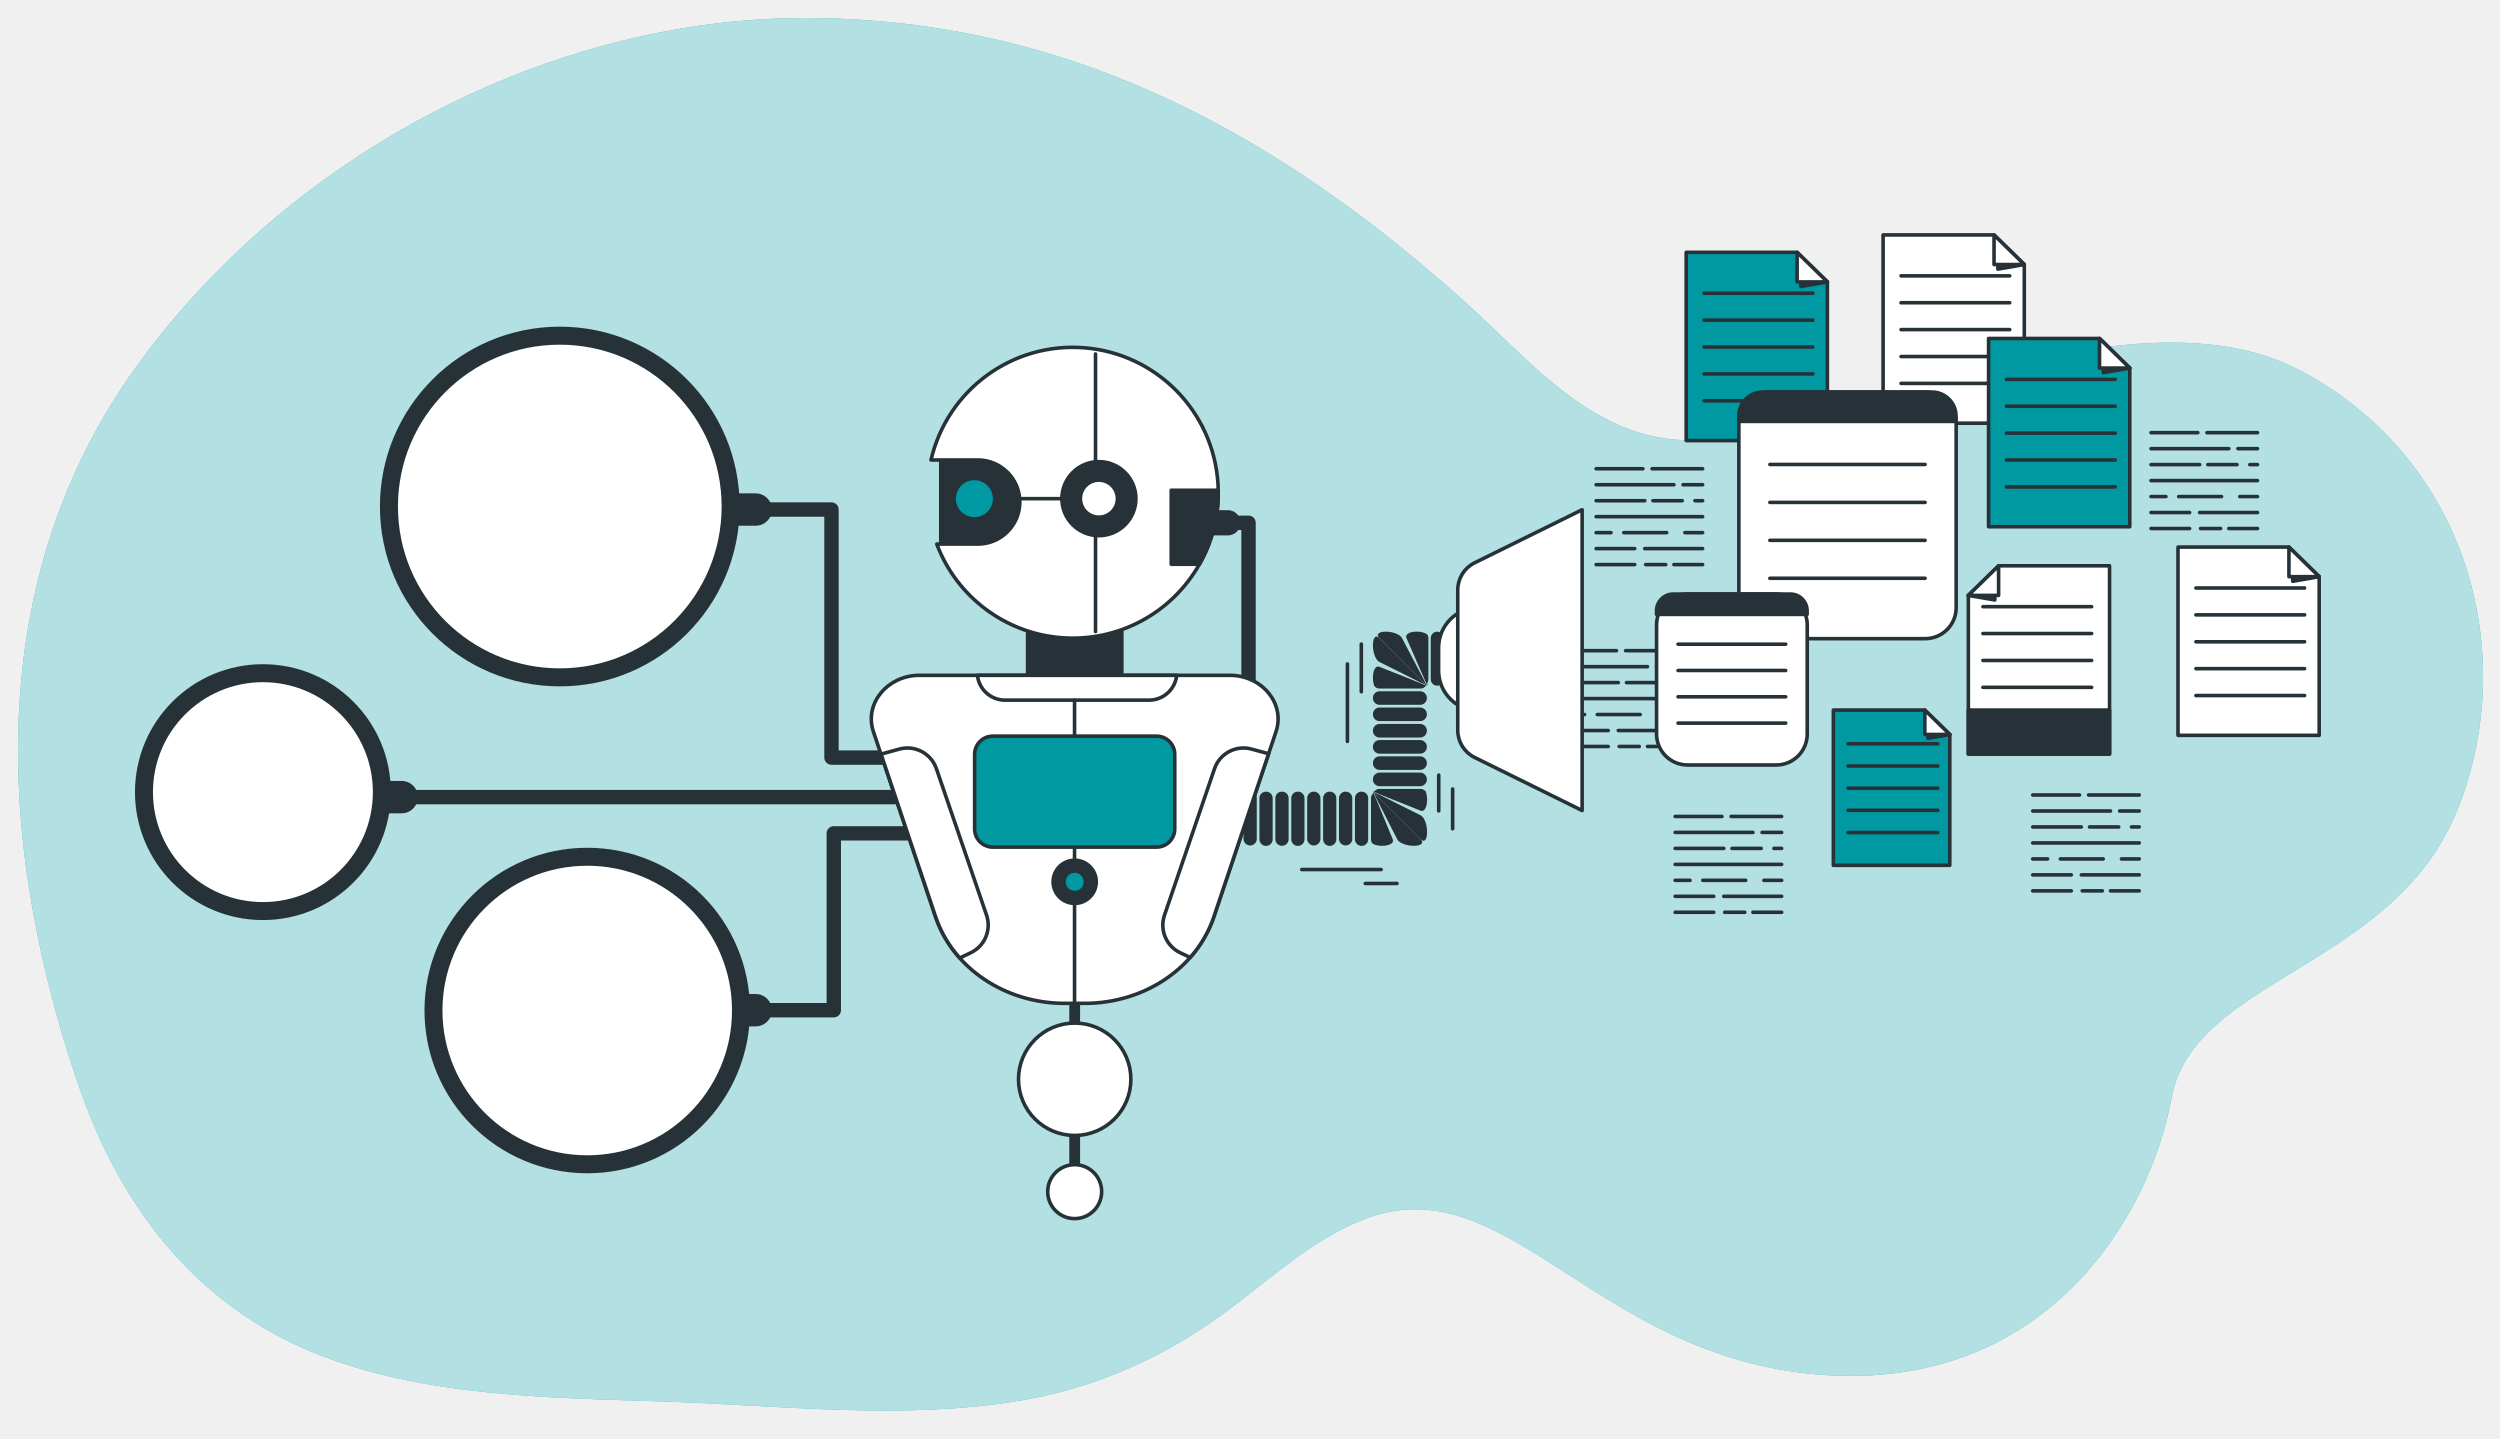
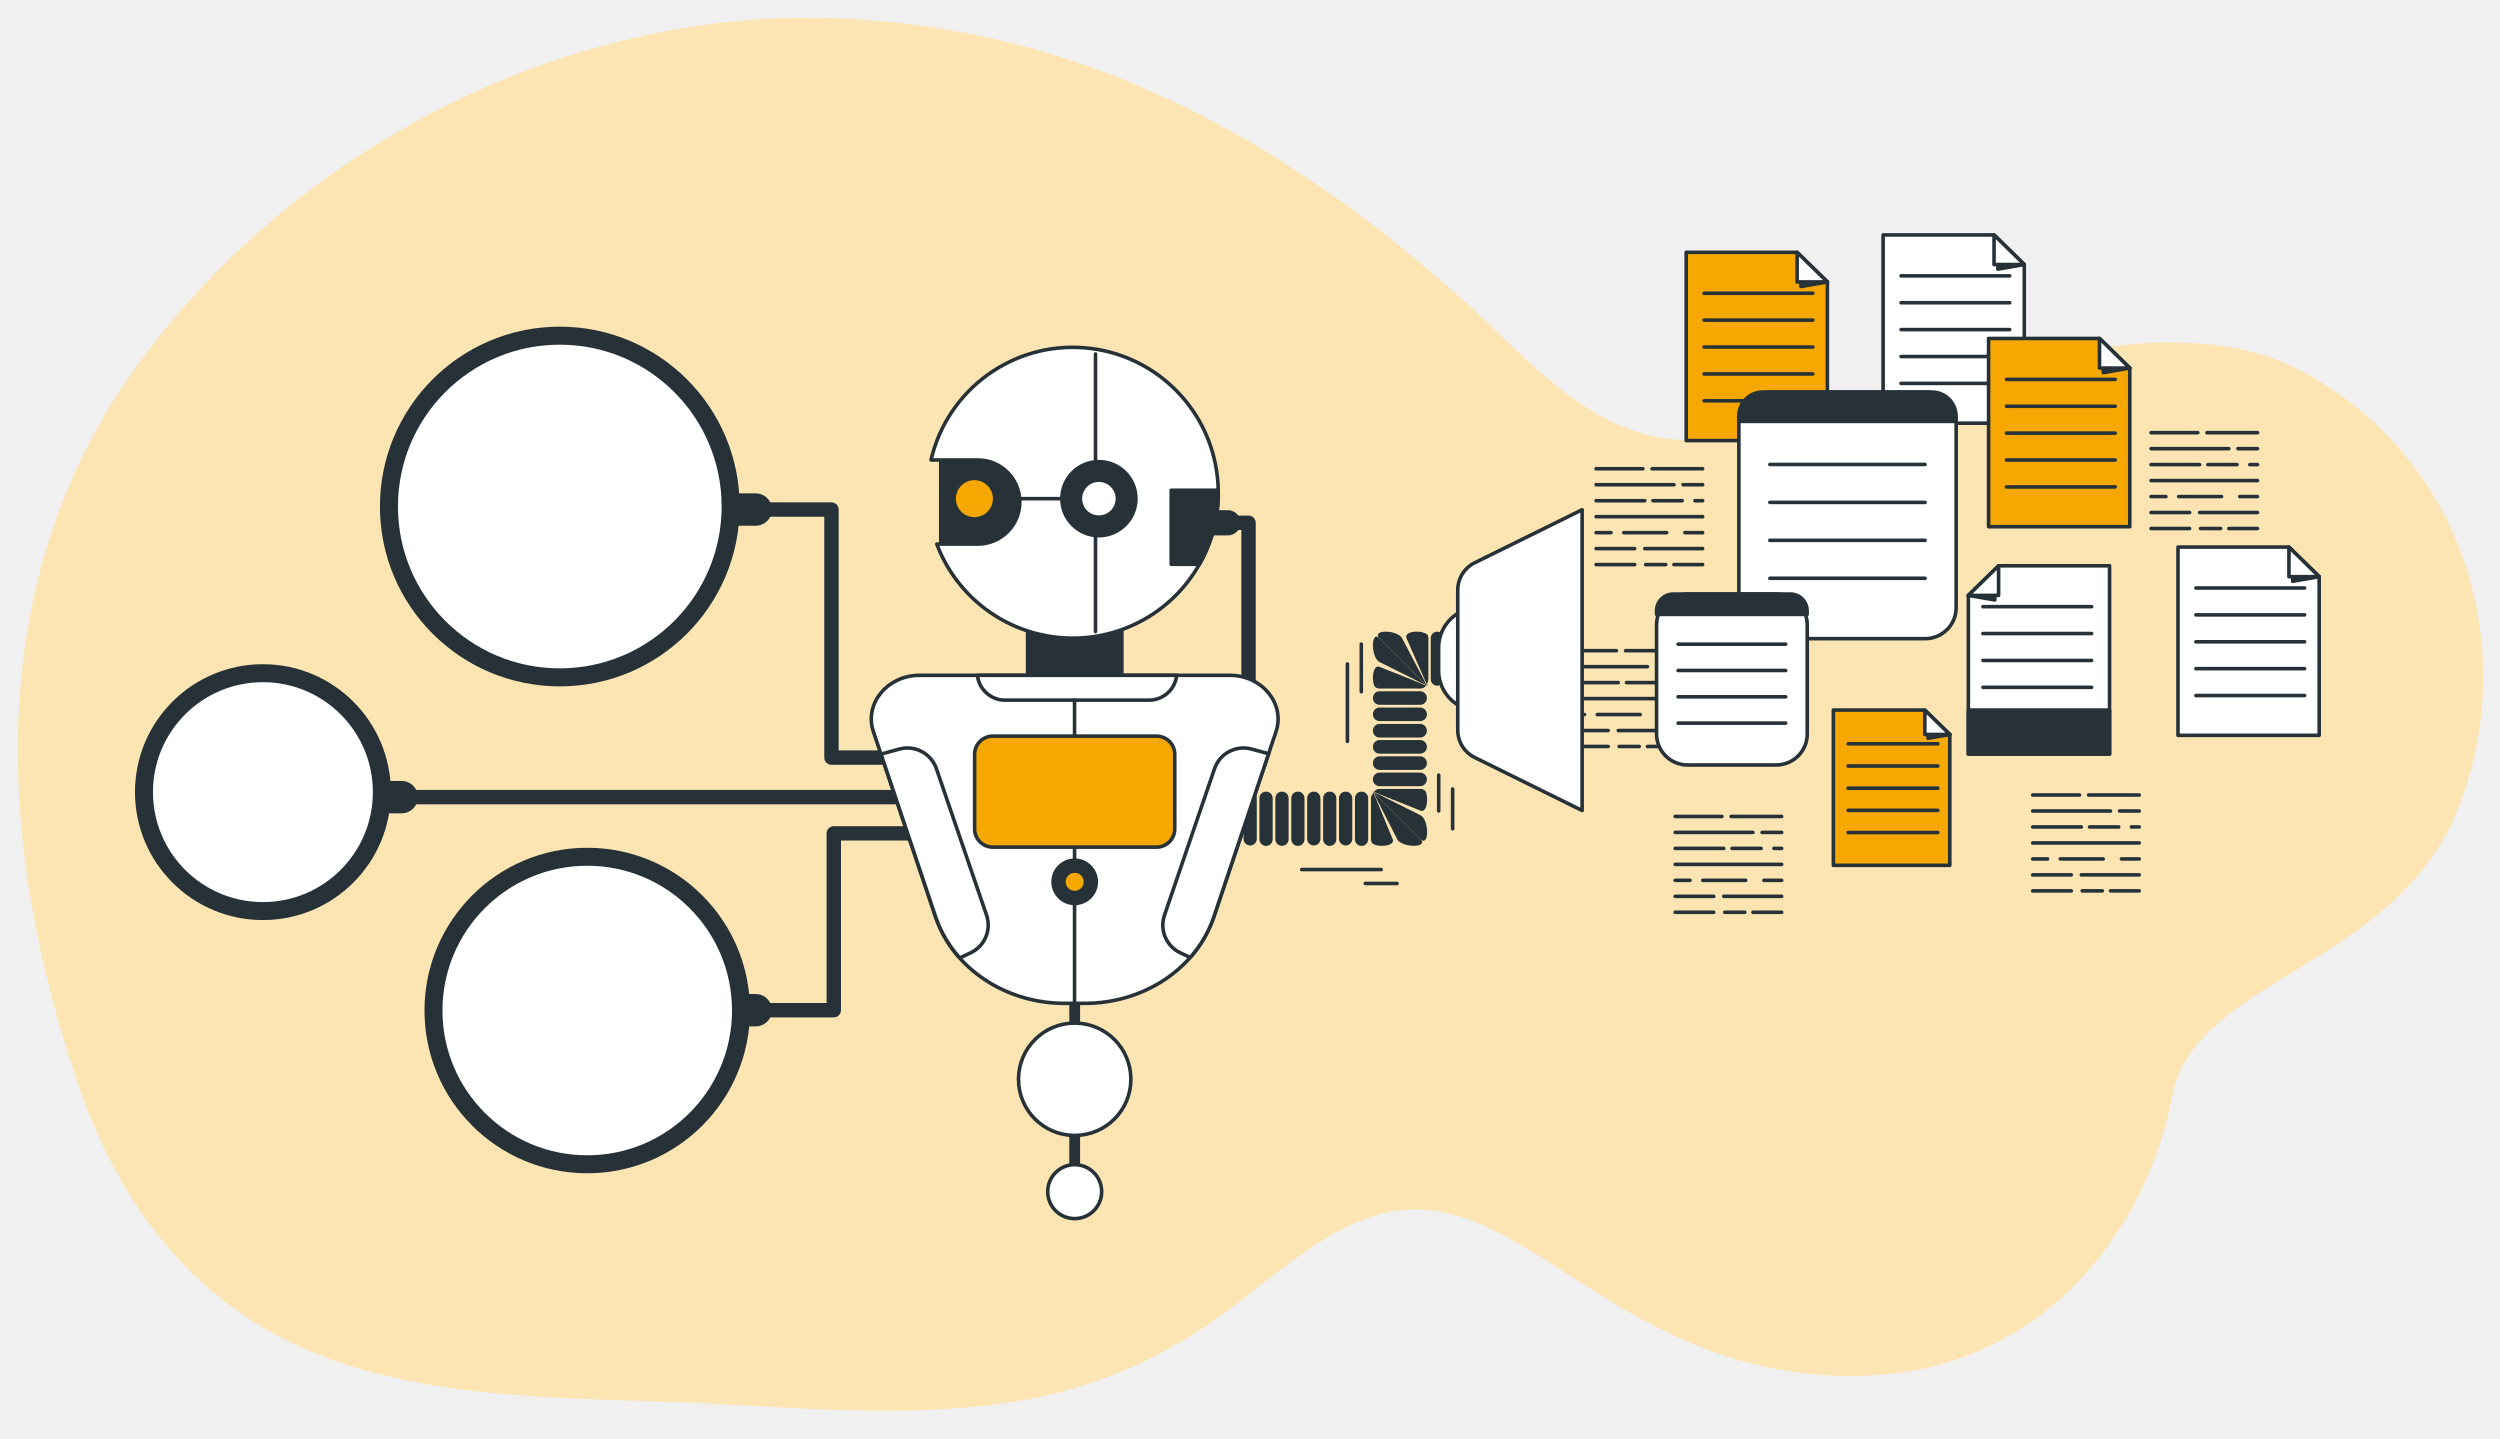
<svg xmlns="http://www.w3.org/2000/svg" viewBox="0 0 695 400" version="1.1" id="svg576" width="695" height="400">
  <defs id="defs580" />
-   <g id="freepik--background-simple--inject-246" transform="matrix(-1,0,0,1,717.7227,-51.85456)">
-     <path d="m 709.9,297.25 c 7.47,-49.91 1,-100.42 -30.12,-143.52 C 644.11,104.4 587.61,69.54 527.55,59.65 A 207.71,207.71 0 0 0 495.18,56.86 235.06,235.06 0 0 0 419,69 c -41.45,14 -77.08,38.39 -109.3,67.5 -14.31,12.92 -28.28,29.5 -47.23,35.5 -19.67,6.28 -40.83,-1.8 -60,-6.74 C 166.54,156 113.8,136 78,155 31,180 17,235 35,278 c 18,43 73,46 79,79 6,33 35,82 98,77 63,-5 87,-59 127,-43 14.07,5.63 25.12,16 37.09,24.91 16.67,12.44 34.75,20.91 55.27,24.81 29.34,5.58 61.38,2.63 91,1.21 34,-1.64 70.58,-0.39 103.59,-12.27 35.44,-12.77 57.82,-40.75 69.83,-75.83 a 322.63,322.63 0 0 0 14.12,-56.58 z" style="fill:#0098a1" id="path2" />
-     <path d="m 709.9,297.25 c 7.47,-49.91 1,-100.42 -30.12,-143.52 C 644.11,104.4 587.61,69.54 527.55,59.65 A 207.71,207.71 0 0 0 495.18,56.86 235.06,235.06 0 0 0 419,69 c -41.45,14 -77.08,38.39 -109.3,67.5 -14.31,12.92 -28.28,29.5 -47.23,35.5 -19.67,6.28 -40.83,-1.8 -60,-6.74 C 166.54,156 113.8,136 78,155 31,180 17,235 35,278 c 18,43 73,46 79,79 6,33 35,82 98,77 63,-5 87,-59 127,-43 14.07,5.63 25.12,16 37.09,24.91 16.67,12.44 34.75,20.91 55.27,24.81 29.34,5.58 61.38,2.63 91,1.21 34,-1.64 70.58,-0.39 103.59,-12.27 35.44,-12.77 57.82,-40.75 69.83,-75.83 a 322.63,322.63 0 0 0 14.12,-56.58 z" style="opacity:0.7;fill:#ffffff" id="path4" />
+   <g id="freepik--background-simple--inject-246" transform="matrix(-1,0,0,1,717.7227,-51.85456)" style="fill:#fce5b3;fill-opacity:1">
+     <path d="m 709.9,297.25 c 7.47,-49.91 1,-100.42 -30.12,-143.52 C 644.11,104.4 587.61,69.54 527.55,59.65 A 207.71,207.71 0 0 0 495.18,56.86 235.06,235.06 0 0 0 419,69 c -41.45,14 -77.08,38.39 -109.3,67.5 -14.31,12.92 -28.28,29.5 -47.23,35.5 -19.67,6.28 -40.83,-1.8 -60,-6.74 C 166.54,156 113.8,136 78,155 31,180 17,235 35,278 c 18,43 73,46 79,79 6,33 35,82 98,77 63,-5 87,-59 127,-43 14.07,5.63 25.12,16 37.09,24.91 16.67,12.44 34.75,20.91 55.27,24.81 29.34,5.58 61.38,2.63 91,1.21 34,-1.64 70.58,-0.39 103.59,-12.27 35.44,-12.77 57.82,-40.75 69.83,-75.83 a 322.63,322.63 0 0 0 14.12,-56.58 z" style="fill:#fce5b3;fill-opacity:1" id="path2" />
+     <path d="m 709.9,297.25 c 7.47,-49.91 1,-100.42 -30.12,-143.52 C 644.11,104.4 587.61,69.54 527.55,59.65 A 207.71,207.71 0 0 0 495.18,56.86 235.06,235.06 0 0 0 419,69 c -41.45,14 -77.08,38.39 -109.3,67.5 -14.31,12.92 -28.28,29.5 -47.23,35.5 -19.67,6.28 -40.83,-1.8 -60,-6.74 C 166.54,156 113.8,136 78,155 31,180 17,235 35,278 c 18,43 73,46 79,79 6,33 35,82 98,77 63,-5 87,-59 127,-43 14.07,5.63 25.12,16 37.09,24.91 16.67,12.44 34.75,20.91 55.27,24.81 29.34,5.58 61.38,2.63 91,1.21 34,-1.64 70.58,-0.39 103.59,-12.27 35.44,-12.77 57.82,-40.75 69.83,-75.83 a 322.63,322.63 0 0 0 14.12,-56.58 z" style="opacity:0.7;fill:#fce5b3;fill-opacity:1" id="path4" />
  </g>
  <g id="freepik--Data--inject-246" transform="translate(363.3827,-39.85456)">
    <polygon points="160.12,105.17 190.96,105.17 199.37,113.39 199.37,157.5 160.12,157.5 " style="fill:#ffffff;stroke:#263238;stroke-linecap:round;stroke-linejoin:round" id="polygon7" />
    <polygon points="192.02,112.53 192.02,114.67 199.37,113.4 " style="fill:#263238;stroke:#263238;stroke-linecap:round;stroke-linejoin:round" id="polygon9" />
    <polygon points="190.96,105.17 190.96,113.4 199.37,113.4 " style="fill:#ffffff;stroke:#263238;stroke-linecap:round;stroke-linejoin:round" id="polygon11" />
    <line x1="165.11" y1="116.54" x2="195.32" y2="116.54" style="fill:none;stroke:#263238;stroke-linecap:round;stroke-linejoin:round" id="line13" />
    <line x1="165.11" y1="124.02" x2="195.32" y2="124.02" style="fill:none;stroke:#263238;stroke-linecap:round;stroke-linejoin:round" id="line15" />
    <line x1="165.11" y1="131.49" x2="195.32" y2="131.49" style="fill:none;stroke:#263238;stroke-linecap:round;stroke-linejoin:round" id="line17" />
    <line x1="165.11" y1="138.97" x2="195.32" y2="138.97" style="fill:none;stroke:#263238;stroke-linecap:round;stroke-linejoin:round" id="line19" />
    <line x1="165.11" y1="146.44" x2="195.32" y2="146.44" style="fill:none;stroke:#263238;stroke-linecap:round;stroke-linejoin:round" id="line21" />
    <line x1="88.53" y1="220.74" x2="102.59" y2="220.74" style="fill:none;stroke:#263238;stroke-linecap:round;stroke-linejoin:round" id="line23" />
    <line x1="72.99" y1="220.74" x2="85.99" y2="220.74" style="fill:none;stroke:#263238;stroke-linecap:round;stroke-linejoin:round" id="line25" />
    <line x1="97.15" y1="225.18" x2="102.59" y2="225.18" style="fill:none;stroke:#263238;stroke-linecap:round;stroke-linejoin:round" id="line27" />
    <line x1="72.99" y1="225.18" x2="94.61" y2="225.18" style="fill:none;stroke:#263238;stroke-linecap:round;stroke-linejoin:round" id="line29" />
    <line x1="100.45" y1="229.62" x2="102.59" y2="229.62" style="fill:none;stroke:#263238;stroke-linecap:round;stroke-linejoin:round" id="line31" />
    <line x1="88.78" y1="229.62" x2="96.9" y2="229.62" style="fill:none;stroke:#263238;stroke-linecap:round;stroke-linejoin:round" id="line33" />
    <line x1="72.99" y1="229.62" x2="86.5" y2="229.62" style="fill:none;stroke:#263238;stroke-linecap:round;stroke-linejoin:round" id="line35" />
    <line x1="72.99" y1="234.06" x2="102.59" y2="234.06" style="fill:none;stroke:#263238;stroke-linecap:round;stroke-linejoin:round" id="line37" />
    <line x1="97.66" y1="238.5" x2="102.59" y2="238.5" style="fill:none;stroke:#263238;stroke-linecap:round;stroke-linejoin:round" id="line39" />
    <line x1="80.67" y1="238.5" x2="92.59" y2="238.5" style="fill:none;stroke:#263238;stroke-linecap:round;stroke-linejoin:round" id="line41" />
    <line x1="72.99" y1="238.5" x2="77.12" y2="238.5" style="fill:none;stroke:#263238;stroke-linecap:round;stroke-linejoin:round" id="line43" />
    <line x1="86.5" y1="242.94" x2="102.59" y2="242.94" style="fill:none;stroke:#263238;stroke-linecap:round;stroke-linejoin:round" id="line45" />
    <line x1="72.99" y1="242.94" x2="83.71" y2="242.94" style="fill:none;stroke:#263238;stroke-linecap:round;stroke-linejoin:round" id="line47" />
    <line x1="94.61" y1="247.38" x2="102.59" y2="247.38" style="fill:none;stroke:#263238;stroke-linecap:round;stroke-linejoin:round" id="line49" />
    <line x1="86.75" y1="247.38" x2="92.33" y2="247.38" style="fill:none;stroke:#263238;stroke-linecap:round;stroke-linejoin:round" id="line51" />
    <line x1="72.99" y1="247.38" x2="83.71" y2="247.38" style="fill:none;stroke:#263238;stroke-linecap:round;stroke-linejoin:round" id="line53" />
-     <polygon points="146.29,237.26 171.72,237.26 178.66,244.03 178.66,280.42 146.29,280.42 " style="fill:#0098a1;stroke:#263238;stroke-linecap:round;stroke-linejoin:round" id="polygon55" />
+     <polygon points="146.29,237.26 171.72,237.26 178.66,244.03 178.66,280.42 146.29,280.42 " style="fill:#f6a800;stroke:#263238;stroke-linecap:round;stroke-linejoin:round;fill-opacity:1" id="polygon55" />
    <polygon points="172.59,243.33 172.59,245.09 178.66,244.04 " style="fill:#263238;stroke:#263238;stroke-linecap:round;stroke-linejoin:round" id="polygon57" />
    <polygon points="171.72,237.26 171.72,244.04 178.66,244.04 " style="fill:#ffffff;stroke:#263238;stroke-linecap:round;stroke-linejoin:round" id="polygon59" />
    <line x1="150.4" y1="246.63" x2="175.32" y2="246.63" style="fill:none;stroke:#263238;stroke-linecap:round;stroke-linejoin:round" id="line61" />
    <line x1="150.4" y1="252.8" x2="175.32" y2="252.8" style="fill:none;stroke:#263238;stroke-linecap:round;stroke-linejoin:round" id="line63" />
    <line x1="150.4" y1="258.97" x2="175.32" y2="258.97" style="fill:none;stroke:#263238;stroke-linecap:round;stroke-linejoin:round" id="line65" />
    <line x1="150.4" y1="265.13" x2="175.32" y2="265.13" style="fill:none;stroke:#263238;stroke-linecap:round;stroke-linejoin:round" id="line67" />
    <line x1="150.4" y1="271.3" x2="175.32" y2="271.3" style="fill:none;stroke:#263238;stroke-linecap:round;stroke-linejoin:round" id="line69" />
-     <polygon points="105.38,110.01 136.22,110.01 144.63,118.22 144.63,162.34 105.38,162.34 " style="fill:#0098a1;stroke:#263238;stroke-linecap:round;stroke-linejoin:round" id="polygon71" />
+     <polygon points="105.38,110.01 136.22,110.01 144.63,118.22 144.63,162.34 105.38,162.34 " style="fill:#f6a800;stroke:#263238;stroke-linecap:round;stroke-linejoin:round;fill-opacity:1" id="polygon71" />
    <polygon points="137.27,117.37 137.27,119.51 144.63,118.23 " style="fill:#263238;stroke:#263238;stroke-linecap:round;stroke-linejoin:round" id="polygon73" />
    <polygon points="136.22,110.01 136.22,118.23 144.63,118.23 " style="fill:#ffffff;stroke:#263238;stroke-linecap:round;stroke-linejoin:round" id="polygon75" />
    <line x1="110.36" y1="121.38" x2="140.58" y2="121.38" style="fill:none;stroke:#263238;stroke-linecap:round;stroke-linejoin:round" id="line77" />
    <line x1="110.36" y1="128.85" x2="140.58" y2="128.85" style="fill:none;stroke:#263238;stroke-linecap:round;stroke-linejoin:round" id="line79" />
    <line x1="110.36" y1="136.33" x2="140.58" y2="136.33" style="fill:none;stroke:#263238;stroke-linecap:round;stroke-linejoin:round" id="line81" />
    <line x1="110.36" y1="143.81" x2="140.58" y2="143.81" style="fill:none;stroke:#263238;stroke-linecap:round;stroke-linejoin:round" id="line83" />
    <line x1="110.36" y1="151.28" x2="140.58" y2="151.28" style="fill:none;stroke:#263238;stroke-linecap:round;stroke-linejoin:round" id="line85" />
-     <polygon points="189.44,133.94 220.28,133.94 228.69,142.16 228.69,186.28 189.44,186.28 " style="fill:#0098a1;stroke:#263238;stroke-linecap:round;stroke-linejoin:round" id="polygon87" />
+     <polygon points="189.44,133.94 220.28,133.94 228.69,142.16 228.69,186.28 189.44,186.28 " style="fill:#f6a800;stroke:#263238;stroke-linecap:round;stroke-linejoin:round;fill-opacity:1" id="polygon87" />
    <polygon points="221.34,141.3 221.34,143.45 228.69,142.17 " style="fill:#263238;stroke:#263238;stroke-linecap:round;stroke-linejoin:round" id="polygon89" />
    <polygon points="220.28,133.94 220.28,142.17 228.69,142.17 " style="fill:#ffffff;stroke:#263238;stroke-linecap:round;stroke-linejoin:round" id="polygon91" />
    <line x1="194.43" y1="145.32" x2="224.64" y2="145.32" style="fill:none;stroke:#263238;stroke-linecap:round;stroke-linejoin:round" id="line93" />
    <line x1="194.43" y1="152.79" x2="224.64" y2="152.79" style="fill:none;stroke:#263238;stroke-linecap:round;stroke-linejoin:round" id="line95" />
    <line x1="194.43" y1="160.27" x2="224.64" y2="160.27" style="fill:none;stroke:#263238;stroke-linecap:round;stroke-linejoin:round" id="line97" />
    <line x1="194.43" y1="167.74" x2="224.64" y2="167.74" style="fill:none;stroke:#263238;stroke-linecap:round;stroke-linejoin:round" id="line99" />
    <line x1="194.43" y1="175.22" x2="224.64" y2="175.22" style="fill:none;stroke:#263238;stroke-linecap:round;stroke-linejoin:round" id="line101" />
    <polygon points="242.1,191.94 272.94,191.94 281.35,200.16 281.35,244.28 242.1,244.28 " style="fill:#ffffff;stroke:#263238;stroke-linecap:round;stroke-linejoin:round" id="polygon103" />
    <polygon points="273.99,199.3 273.99,201.45 281.35,200.17 " style="fill:#263238;stroke:#263238;stroke-linecap:round;stroke-linejoin:round" id="polygon105" />
    <polygon points="272.94,191.94 272.94,200.17 281.35,200.17 " style="fill:#ffffff;stroke:#263238;stroke-linecap:round;stroke-linejoin:round" id="polygon107" />
    <line x1="247.08" y1="203.32" x2="277.3" y2="203.32" style="fill:none;stroke:#263238;stroke-linecap:round;stroke-linejoin:round" id="line109" />
    <line x1="247.08" y1="210.79" x2="277.3" y2="210.79" style="fill:none;stroke:#263238;stroke-linecap:round;stroke-linejoin:round" id="line111" />
    <line x1="247.08" y1="218.27" x2="277.3" y2="218.27" style="fill:none;stroke:#263238;stroke-linecap:round;stroke-linejoin:round" id="line113" />
    <line x1="247.08" y1="225.74" x2="277.3" y2="225.74" style="fill:none;stroke:#263238;stroke-linecap:round;stroke-linejoin:round" id="line115" />
    <line x1="247.08" y1="233.22" x2="277.3" y2="233.22" style="fill:none;stroke:#263238;stroke-linecap:round;stroke-linejoin:round" id="line117" />
    <rect x="120.02" y="148.84" width="60.41" height="68.56" rx="8.61" style="fill:#ffffff;stroke:#263238;stroke-linecap:round;stroke-linejoin:round" id="rect119" ry="8.61" />
    <path d="m 173.71,148.84 h -47 A 6.71,6.71 0 0 0 120,155.55 V 157 h 60.4 v -1.44 a 6.71,6.71 0 0 0 -6.69,-6.72 z" style="fill:#263238;stroke:#263238;stroke-linecap:round;stroke-linejoin:round" id="path121" />
    <line x1="128.64" y1="168.98" x2="171.79" y2="168.98" style="fill:none;stroke:#263238;stroke-linecap:round;stroke-linejoin:round" id="line123" />
    <line x1="128.64" y1="179.52" x2="171.79" y2="179.52" style="fill:none;stroke:#263238;stroke-linecap:round;stroke-linejoin:round" id="line125" />
    <line x1="128.64" y1="190.07" x2="171.79" y2="190.07" style="fill:none;stroke:#263238;stroke-linecap:round;stroke-linejoin:round" id="line127" />
    <line x1="128.64" y1="200.62" x2="171.79" y2="200.62" style="fill:none;stroke:#263238;stroke-linecap:round;stroke-linejoin:round" id="line129" />
    <rect x="97.14" y="204.98" width="41.89" height="47.54" rx="8.61" style="fill:#ffffff;stroke:#263238;stroke-linecap:round;stroke-linejoin:round" id="rect137" ry="8.61" />
    <path d="m 134.37,205 h -32.58 a 4.65,4.65 0 0 0 -4.65,4.65 v 1 H 139 v -1 A 4.65,4.65 0 0 0 134.37,205 Z" style="fill:#263238;stroke:#263238;stroke-linecap:round;stroke-linejoin:round" id="path139" />
    <line x1="103.12" y1="218.94" x2="133.04" y2="218.94" style="fill:none;stroke:#263238;stroke-linecap:round;stroke-linejoin:round" id="line141" />
    <line x1="103.12" y1="226.25" x2="133.04" y2="226.25" style="fill:none;stroke:#263238;stroke-linecap:round;stroke-linejoin:round" id="line143" />
    <line x1="103.12" y1="233.57" x2="133.04" y2="233.57" style="fill:none;stroke:#263238;stroke-linecap:round;stroke-linejoin:round" id="line145" />
    <line x1="103.12" y1="240.88" x2="133.04" y2="240.88" style="fill:none;stroke:#263238;stroke-linecap:round;stroke-linejoin:round" id="line147" />
    <line x1="117.86" y1="266.83" x2="131.92" y2="266.83" style="fill:none;stroke:#263238;stroke-linecap:round;stroke-linejoin:round" id="line155" />
    <line x1="102.31" y1="266.83" x2="115.32" y2="266.83" style="fill:none;stroke:#263238;stroke-linecap:round;stroke-linejoin:round" id="line157" />
    <line x1="126.48" y1="271.27" x2="131.92" y2="271.27" style="fill:none;stroke:#263238;stroke-linecap:round;stroke-linejoin:round" id="line159" />
    <line x1="102.31" y1="271.27" x2="123.94" y2="271.27" style="fill:none;stroke:#263238;stroke-linecap:round;stroke-linejoin:round" id="line161" />
    <line x1="129.77" y1="275.71" x2="131.92" y2="275.71" style="fill:none;stroke:#263238;stroke-linecap:round;stroke-linejoin:round" id="line163" />
    <line x1="118.11" y1="275.71" x2="126.22" y2="275.71" style="fill:none;stroke:#263238;stroke-linecap:round;stroke-linejoin:round" id="line165" />
    <line x1="102.31" y1="275.71" x2="115.83" y2="275.71" style="fill:none;stroke:#263238;stroke-linecap:round;stroke-linejoin:round" id="line167" />
    <line x1="102.31" y1="280.15" x2="131.92" y2="280.15" style="fill:none;stroke:#263238;stroke-linecap:round;stroke-linejoin:round" id="line169" />
    <line x1="126.99" y1="284.59" x2="131.92" y2="284.59" style="fill:none;stroke:#263238;stroke-linecap:round;stroke-linejoin:round" id="line171" />
    <line x1="110" y1="284.59" x2="121.91" y2="284.59" style="fill:none;stroke:#263238;stroke-linecap:round;stroke-linejoin:round" id="line173" />
    <line x1="102.31" y1="284.59" x2="106.45" y2="284.59" style="fill:none;stroke:#263238;stroke-linecap:round;stroke-linejoin:round" id="line175" />
    <line x1="115.83" y1="289.03" x2="131.92" y2="289.03" style="fill:none;stroke:#263238;stroke-linecap:round;stroke-linejoin:round" id="line177" />
    <line x1="102.31" y1="289.03" x2="113.04" y2="289.03" style="fill:none;stroke:#263238;stroke-linecap:round;stroke-linejoin:round" id="line179" />
    <line x1="123.94" y1="293.47" x2="131.92" y2="293.47" style="fill:none;stroke:#263238;stroke-linecap:round;stroke-linejoin:round" id="line181" />
    <line x1="116.08" y1="293.47" x2="121.66" y2="293.47" style="fill:none;stroke:#263238;stroke-linecap:round;stroke-linejoin:round" id="line183" />
    <line x1="102.31" y1="293.47" x2="113.04" y2="293.47" style="fill:none;stroke:#263238;stroke-linecap:round;stroke-linejoin:round" id="line185" />
    <line x1="217.25" y1="260.86" x2="231.32" y2="260.86" style="fill:none;stroke:#263238;stroke-linecap:round;stroke-linejoin:round" id="line187" />
    <line x1="201.71" y1="260.86" x2="214.72" y2="260.86" style="fill:none;stroke:#263238;stroke-linecap:round;stroke-linejoin:round" id="line189" />
    <line x1="225.87" y1="265.31" x2="231.32" y2="265.31" style="fill:none;stroke:#263238;stroke-linecap:round;stroke-linejoin:round" id="line191" />
    <line x1="201.71" y1="265.31" x2="223.34" y2="265.31" style="fill:none;stroke:#263238;stroke-linecap:round;stroke-linejoin:round" id="line193" />
    <line x1="229.17" y1="269.75" x2="231.32" y2="269.75" style="fill:none;stroke:#263238;stroke-linecap:round;stroke-linejoin:round" id="line195" />
    <line x1="217.51" y1="269.75" x2="225.62" y2="269.75" style="fill:none;stroke:#263238;stroke-linecap:round;stroke-linejoin:round" id="line197" />
    <line x1="201.71" y1="269.75" x2="215.23" y2="269.75" style="fill:none;stroke:#263238;stroke-linecap:round;stroke-linejoin:round" id="line199" />
    <line x1="201.71" y1="274.19" x2="231.32" y2="274.19" style="fill:none;stroke:#263238;stroke-linecap:round;stroke-linejoin:round" id="line201" />
    <line x1="226.38" y1="278.63" x2="231.32" y2="278.63" style="fill:none;stroke:#263238;stroke-linecap:round;stroke-linejoin:round" id="line203" />
    <line x1="209.39" y1="278.63" x2="221.31" y2="278.63" style="fill:none;stroke:#263238;stroke-linecap:round;stroke-linejoin:round" id="line205" />
    <line x1="201.71" y1="278.63" x2="205.84" y2="278.63" style="fill:none;stroke:#263238;stroke-linecap:round;stroke-linejoin:round" id="line207" />
    <line x1="215.23" y1="283.07" x2="231.32" y2="283.07" style="fill:none;stroke:#263238;stroke-linecap:round;stroke-linejoin:round" id="line209" />
    <line x1="201.71" y1="283.07" x2="212.44" y2="283.07" style="fill:none;stroke:#263238;stroke-linecap:round;stroke-linejoin:round" id="line211" />
    <line x1="223.34" y1="287.51" x2="231.32" y2="287.51" style="fill:none;stroke:#263238;stroke-linecap:round;stroke-linejoin:round" id="line213" />
    <line x1="215.48" y1="287.51" x2="221.06" y2="287.51" style="fill:none;stroke:#263238;stroke-linecap:round;stroke-linejoin:round" id="line215" />
    <line x1="201.71" y1="287.51" x2="212.44" y2="287.51" style="fill:none;stroke:#263238;stroke-linecap:round;stroke-linejoin:round" id="line217" />
    <line x1="250.15" y1="160.14" x2="264.21" y2="160.14" style="fill:none;stroke:#263238;stroke-linecap:round;stroke-linejoin:round" id="line219" />
    <line x1="234.6" y1="160.14" x2="247.61" y2="160.14" style="fill:none;stroke:#263238;stroke-linecap:round;stroke-linejoin:round" id="line221" />
    <line x1="258.77" y1="164.58" x2="264.21" y2="164.58" style="fill:none;stroke:#263238;stroke-linecap:round;stroke-linejoin:round" id="line223" />
    <line x1="234.6" y1="164.58" x2="256.23" y2="164.58" style="fill:none;stroke:#263238;stroke-linecap:round;stroke-linejoin:round" id="line225" />
    <line x1="262.06" y1="169.02" x2="264.21" y2="169.02" style="fill:none;stroke:#263238;stroke-linecap:round;stroke-linejoin:round" id="line227" />
    <line x1="250.4" y1="169.02" x2="258.51" y2="169.02" style="fill:none;stroke:#263238;stroke-linecap:round;stroke-linejoin:round" id="line229" />
    <line x1="234.6" y1="169.02" x2="248.12" y2="169.02" style="fill:none;stroke:#263238;stroke-linecap:round;stroke-linejoin:round" id="line231" />
    <line x1="234.6" y1="173.46" x2="264.21" y2="173.46" style="fill:none;stroke:#263238;stroke-linecap:round;stroke-linejoin:round" id="line233" />
    <line x1="259.28" y1="177.9" x2="264.21" y2="177.9" style="fill:none;stroke:#263238;stroke-linecap:round;stroke-linejoin:round" id="line235" />
    <line x1="242.29" y1="177.9" x2="254.2" y2="177.9" style="fill:none;stroke:#263238;stroke-linecap:round;stroke-linejoin:round" id="line237" />
    <line x1="234.6" y1="177.9" x2="238.74" y2="177.9" style="fill:none;stroke:#263238;stroke-linecap:round;stroke-linejoin:round" id="line239" />
    <line x1="248.12" y1="182.34" x2="264.21" y2="182.34" style="fill:none;stroke:#263238;stroke-linecap:round;stroke-linejoin:round" id="line241" />
    <line x1="234.6" y1="182.34" x2="245.33" y2="182.34" style="fill:none;stroke:#263238;stroke-linecap:round;stroke-linejoin:round" id="line243" />
    <line x1="256.23" y1="186.78" x2="264.21" y2="186.78" style="fill:none;stroke:#263238;stroke-linecap:round;stroke-linejoin:round" id="line245" />
    <line x1="248.37" y1="186.78" x2="253.95" y2="186.78" style="fill:none;stroke:#263238;stroke-linecap:round;stroke-linejoin:round" id="line247" />
    <line x1="234.6" y1="186.78" x2="245.33" y2="186.78" style="fill:none;stroke:#263238;stroke-linecap:round;stroke-linejoin:round" id="line249" />
    <line x1="95.89" y1="170.17" x2="109.95" y2="170.17" style="fill:none;stroke:#263238;stroke-linecap:round;stroke-linejoin:round" id="line251" />
    <line x1="80.34" y1="170.17" x2="93.35" y2="170.17" style="fill:none;stroke:#263238;stroke-linecap:round;stroke-linejoin:round" id="line253" />
    <line x1="104.51" y1="174.61" x2="109.95" y2="174.61" style="fill:none;stroke:#263238;stroke-linecap:round;stroke-linejoin:round" id="line255" />
    <line x1="80.34" y1="174.61" x2="101.97" y2="174.61" style="fill:none;stroke:#263238;stroke-linecap:round;stroke-linejoin:round" id="line257" />
    <line x1="107.81" y1="179.05" x2="109.95" y2="179.05" style="fill:none;stroke:#263238;stroke-linecap:round;stroke-linejoin:round" id="line259" />
    <line x1="96.14" y1="179.05" x2="104.26" y2="179.05" style="fill:none;stroke:#263238;stroke-linecap:round;stroke-linejoin:round" id="line261" />
    <line x1="80.34" y1="179.05" x2="93.86" y2="179.05" style="fill:none;stroke:#263238;stroke-linecap:round;stroke-linejoin:round" id="line263" />
    <line x1="80.34" y1="183.49" x2="109.95" y2="183.49" style="fill:none;stroke:#263238;stroke-linecap:round;stroke-linejoin:round" id="line265" />
    <line x1="105.02" y1="187.93" x2="109.95" y2="187.93" style="fill:none;stroke:#263238;stroke-linecap:round;stroke-linejoin:round" id="line267" />
    <line x1="88.03" y1="187.93" x2="99.95" y2="187.93" style="fill:none;stroke:#263238;stroke-linecap:round;stroke-linejoin:round" id="line269" />
    <line x1="80.34" y1="187.93" x2="84.48" y2="187.93" style="fill:none;stroke:#263238;stroke-linecap:round;stroke-linejoin:round" id="line271" />
    <line x1="93.86" y1="192.37" x2="109.95" y2="192.37" style="fill:none;stroke:#263238;stroke-linecap:round;stroke-linejoin:round" id="line273" />
    <line x1="80.34" y1="192.37" x2="91.07" y2="192.37" style="fill:none;stroke:#263238;stroke-linecap:round;stroke-linejoin:round" id="line275" />
    <line x1="101.97" y1="196.81" x2="109.95" y2="196.81" style="fill:none;stroke:#263238;stroke-linecap:round;stroke-linejoin:round" id="line277" />
    <line x1="94.11" y1="196.81" x2="99.69" y2="196.81" style="fill:none;stroke:#263238;stroke-linecap:round;stroke-linejoin:round" id="line279" />
    <line x1="80.34" y1="196.81" x2="91.07" y2="196.81" style="fill:none;stroke:#263238;stroke-linecap:round;stroke-linejoin:round" id="line281" />
    <polygon points="223.07,249.47 223.07,197.14 192.24,197.14 183.82,205.35 183.82,249.47 " style="fill:#ffffff;stroke:#263238;stroke-linecap:round;stroke-linejoin:round" id="polygon283" />
    <polygon points="191.18,204.5 191.18,206.64 183.82,205.37 " style="fill:#263238;stroke:#263238;stroke-linecap:round;stroke-linejoin:round" id="polygon285" />
    <polygon points="192.23,197.14 192.23,205.37 183.82,205.37 " style="fill:#ffffff;stroke:#263238;stroke-linecap:round;stroke-linejoin:round" id="polygon287" />
    <line x1="218.09" y1="208.51" x2="187.87" y2="208.51" style="fill:none;stroke:#263238;stroke-linecap:round;stroke-linejoin:round" id="line289" />
    <line x1="218.09" y1="215.98" x2="187.87" y2="215.98" style="fill:none;stroke:#263238;stroke-linecap:round;stroke-linejoin:round" id="line291" />
    <line x1="218.09" y1="223.46" x2="187.87" y2="223.46" style="fill:none;stroke:#263238;stroke-linecap:round;stroke-linejoin:round" id="line293" />
    <line x1="218.09" y1="230.94" x2="187.87" y2="230.94" style="fill:none;stroke:#263238;stroke-linecap:round;stroke-linejoin:round" id="line295" />
    <rect x="183.82" y="237.26" width="39.25" height="12.22" style="fill:#263238;stroke:#263238;stroke-linecap:round;stroke-linejoin:round" id="rect297" />
  </g>
  <path d="m 334.263,220.075 a 1.82,1.82 0 0 0 -1.84,1.81 v 11.44 a 1.85,1.85 0 0 0 3.69,0 v -11.44 a 1.83,1.83 0 0 0 -1.85,-1.81 z" style="fill:#263238" id="path308" />
  <path d="m 338.723,220.075 a 1.83,1.83 0 0 0 -1.85,1.81 v 11.44 a 1.85,1.85 0 0 0 3.69,0 v -11.44 a 1.83,1.83 0 0 0 -1.84,-1.81 z" style="fill:#263238" id="path310" />
  <path d="m 343.113,220.075 v 0 a 1.82,1.82 0 0 0 -1.84,1.81 v 11.44 a 1.82,1.82 0 0 0 1.84,1.81 v 0 a 1.82,1.82 0 0 0 1.84,-1.81 v -11.44 a 1.82,1.82 0 0 0 -1.84,-1.81 z" style="fill:#263238" id="path312" />
  <path d="m 347.543,220.075 a 1.83,1.83 0 0 0 -1.85,1.81 v 11.44 a 1.85,1.85 0 0 0 3.69,0 v -11.44 a 1.83,1.83 0 0 0 -1.84,-1.81 z" style="fill:#263238" id="path314" />
  <path d="m 351.963,220.075 a 1.82,1.82 0 0 0 -1.84,1.81 v 11.44 a 1.84,1.84 0 0 0 3.68,0 v -11.44 a 1.82,1.82 0 0 0 -1.84,-1.81 z" style="fill:#263238" id="path316" />
  <path d="m 356.393,220.075 v 0 a 1.83,1.83 0 0 0 -1.85,1.81 v 11.44 a 1.83,1.83 0 0 0 1.85,1.81 v 0 a 1.83,1.83 0 0 0 1.84,-1.81 v -11.44 a 1.83,1.83 0 0 0 -1.84,-1.81 z" style="fill:#263238" id="path318" />
  <path d="m 360.813,220.075 a 1.82,1.82 0 0 0 -1.84,1.81 v 11.44 a 1.84,1.84 0 0 0 3.68,0 v -11.44 a 1.82,1.82 0 0 0 -1.84,-1.81 z" style="fill:#263238" id="path320" />
  <path d="m 365.233,220.075 a 1.83,1.83 0 0 0 -1.84,1.81 v 11.44 a 1.85,1.85 0 0 0 3.69,0 v -11.44 a 1.83,1.83 0 0 0 -1.85,-1.81 z" style="fill:#263238" id="path322" />
  <path d="m 369.663,220.075 a 1.82,1.82 0 0 0 -1.84,1.81 v 11.44 a 1.84,1.84 0 0 0 3.68,0 v -11.44 a 1.82,1.82 0 0 0 -1.84,-1.81 z" style="fill:#263238" id="path324" />
  <path d="m 374.083,220.075 a 1.83,1.83 0 0 0 -1.84,1.81 v 11.44 a 1.85,1.85 0 0 0 3.69,0 v -11.44 a 1.83,1.83 0 0 0 -1.85,-1.81 z" style="fill:#263238" id="path326" />
  <path d="m 378.513,220.075 a 1.82,1.82 0 0 0 -1.84,1.81 v 11.44 a 1.84,1.84 0 0 0 3.68,0 v -11.44 a 1.82,1.82 0 0 0 -1.84,-1.81 z" style="fill:#263238" id="path328" />
  <path d="m 381.673,220.075 a 1,1 0 0 1 0,0.53 1.81,1.81 0 0 0 -0.54,1.28 v 11.44 a 1.81,1.81 0 0 0 0.54,1.28 5.54,5.54 0 0 0 2.56,0.53 c 2.08,0 3.4,-0.81 2.95,-1.81 l -4.72,-11.44 a 13.25,13.25 0 0 1 -0.79,-1.81 z" style="fill:#263238" id="path330" />
  <path d="m 381.673,220.075 a 13.94,13.94 0 0 1 0.93,1.81 l 5.83,11.44 c 0.47,1 2.53,1.81 4.61,1.81 2.08,0 2.93,-0.81 1.88,-1.81 l -11.44,-11.44 -1.31,-1.28 c -0.33,-0.33 -0.5,-0.53 -0.5,-0.53 z" style="fill:#263238" id="path332" />
  <path d="m 381.673,220.075 a 5.36,5.36 0 0 1 0.53,0.49 l 1.28,1.32 11.44,11.44 c 1,1 1.81,0.17 1.81,-2 0,-2.17 -0.81,-4.22 -1.81,-4.67 l -11.44,-5.72 a 13.18,13.18 0 0 1 -1.81,-0.86 z" style="fill:#263238" id="path334" />
  <path d="m 381.673,220.075 a 13.57,13.57 0 0 1 1.81,0.72 l 11.44,4.57 c 1,0.44 1.81,-0.92 1.81,-3.05 a 7.56,7.56 0 0 0 -0.14,-1.47 5.41,5.41 0 0 0 -0.17,-0.64 0.5,0.5 0 0 0 -0.1,-0.21 l -0.12,-0.13 a 1.78,1.78 0 0 0 -1.28,-0.55 h -11.44 a 1.78,1.78 0 0 0 -1.28,0.55 l -0.11,0.13 c 0,0.06 -0.07,0.1 -0.11,0.09 h -0.31 z" style="fill:#263238" id="path336" />
  <path d="m 381.673,216.675 a 1.84,1.84 0 0 0 1.81,1.88 h 11.44 a 1.89,1.89 0 0 0 0,-3.77 h -11.44 a 1.85,1.85 0 0 0 -1.81,1.89 z" style="fill:#263238" id="path338" />
  <path d="m 381.673,212.145 a 1.85,1.85 0 0 0 1.81,1.89 h 11.44 a 1.89,1.89 0 0 0 0,-3.77 h -11.44 a 1.84,1.84 0 0 0 -1.81,1.88 z" style="fill:#263238" id="path340" />
  <path d="m 381.673,207.625 a 1.85,1.85 0 0 0 1.81,1.89 h 11.44 a 1.89,1.89 0 0 0 0,-3.77 h -11.44 a 1.84,1.84 0 0 0 -1.81,1.88 z" style="fill:#263238" id="path342" />
  <path d="m 381.673,203.145 a 1.84,1.84 0 0 0 1.81,1.88 h 11.44 a 1.89,1.89 0 0 0 0,-3.77 h -11.44 a 1.85,1.85 0 0 0 -1.81,1.89 z" style="fill:#263238" id="path344" />
  <path d="m 381.673,198.575 a 1.85,1.85 0 0 0 1.81,1.89 h 11.44 a 1.89,1.89 0 0 0 0,-3.77 h -11.44 a 1.84,1.84 0 0 0 -1.81,1.88 z" style="fill:#263238" id="path346" />
  <path d="m 381.673,194.055 a 1.84,1.84 0 0 0 1.81,1.88 h 11.44 a 1.89,1.89 0 0 0 0,-3.77 h -11.44 a 1.85,1.85 0 0 0 -1.81,1.89 z" style="fill:#263238" id="path348" />
  <path d="m 381.673,188.415 v 0 a 7.54,7.54 0 0 0 0.15,1.47 5.44,5.44 0 0 0 0.16,0.64 0.43,0.43 0 0 0 0.11,0.2 0.76,0.76 0 0 0 0.11,0.14 1.78,1.78 0 0 0 1.28,0.55 h 11.44 a 1.78,1.78 0 0 0 1.28,-0.55 l 0.12,-0.14 c 0,-0.05 0.07,-0.09 0.1,-0.08 h 0.3 a 10.89,10.89 0 0 1 -1.81,-0.72 l -11.44,-4.56 c -0.99,-0.45 -1.8,0.92 -1.8,3.05 z" style="fill:#263238" id="path350" />
  <path d="m 381.673,179.365 v 0 c 0,2.13 0.81,4.22 1.81,4.67 l 11.44,5.71 a 16.54,16.54 0 0 1 1.81,0.9 c 0,0 -0.2,-0.16 -0.53,-0.49 l -1.28,-1.31 -11.44,-11.44 c -1,-1.05 -1.81,-0.17 -1.81,1.96 z" style="fill:#263238" id="path352" />
  <path d="m 385.243,175.595 c -2,0 -2.8,0.81 -1.76,1.81 l 11.44,11.44 1.32,1.3 a 6.31,6.31 0 0 1 0.49,0.52 14.94,14.94 0 0 1 -0.95,-1.8 l -6,-11.44 c -0.51,-1.02 -2.54,-1.83 -4.54,-1.83 z" style="fill:#263238" id="path354" />
  <path d="m 393.783,175.595 c -2,0 -3.25,0.81 -2.78,1.81 l 5,11.44 a 14.91,14.91 0 0 1 0.78,1.8 3.2,3.2 0 0 1 0,-0.52 v -0.27 a 1.87,1.87 0 0 0 0.17,-0.31 1.78,1.78 0 0 0 0.14,-0.7 v -11.44 a 1.87,1.87 0 0 0 -0.14,-0.71 1.46,1.46 0 0 0 -0.17,-0.3 2.17,2.17 0 0 0 -0.42,-0.27 5.62,5.62 0 0 0 -2.58,-0.53 z" style="fill:#263238" id="path356" />
  <path d="m 399.533,175.595 a 1.8,1.8 0 0 0 -1.78,1.81 v 11.44 a 1.78,1.78 0 1 0 3.56,0 v -11.44 a 1.8,1.8 0 0 0 -1.78,-1.81 z" style="fill:#263238" id="path358" />
  <path d="m 403.803,175.595 a 1.8,1.8 0 0 0 -1.78,1.81 v 11.44 a 1.78,1.78 0 1 0 3.56,0 v -11.44 a 1.79,1.79 0 0 0 -1.78,-1.81 z" style="fill:#263238" id="path360" />
  <path d="m 408.073,175.595 v 0 a 1.8,1.8 0 0 0 -1.78,1.81 v 11.44 a 1.79,1.79 0 0 0 1.78,1.8 v 0 a 1.79,1.79 0 0 0 1.79,-1.8 v -11.44 a 1.8,1.8 0 0 0 -1.79,-1.81 z" style="fill:#263238" id="path362" />
  <path d="m 411.103,197.615 v 0 -28.73 0 a 11.17,11.17 0 0 0 -11.17,11.17 v 6.39 a 11.17,11.17 0 0 0 11.17,11.17 z" style="fill:#ffffff;stroke:#263238;stroke-linecap:round;stroke-linejoin:round" id="path364" />
  <path d="m 439.833,225.325 -29.88,-14.75 a 8.43,8.43 0 0 1 -4.7,-7.56 v -39 a 8.43,8.43 0 0 1 4.7,-7.56 l 29.88,-14.75 z" style="fill:#ffffff;stroke:#263238;stroke-linecap:round;stroke-linejoin:round" id="path366" />
  <line x1="383.963" y1="241.735" x2="361.883" y2="241.735" style="fill:none;stroke:#263238;stroke-linecap:round;stroke-linejoin:round" id="line368" />
  <line x1="388.373" y1="245.605" x2="379.543" y2="245.605" style="fill:none;stroke:#263238;stroke-linecap:round;stroke-linejoin:round" id="line370" />
  <line x1="374.583" y1="184.575" x2="374.583" y2="206.105" style="fill:none;stroke:#263238;stroke-linecap:round;stroke-linejoin:round" id="line372" />
  <line x1="378.443" y1="192.305" x2="378.443" y2="179.065" style="fill:none;stroke:#263238;stroke-linecap:round;stroke-linejoin:round" id="line374" />
  <line x1="403.833" y1="219.345" x2="403.833" y2="230.385" style="fill:none;stroke:#263238;stroke-linecap:round;stroke-linejoin:round" id="line376" />
  <line x1="399.963" y1="215.485" x2="399.963" y2="225.425" style="fill:none;stroke:#263238;stroke-linecap:round;stroke-linejoin:round" id="line378" />
  <line x1="210.083" y1="141.655" x2="204.343" y2="141.655" style="fill:none;stroke:#263238;stroke-width:9px;stroke-linecap:round;stroke-linejoin:round" id="line380" />
  <polyline points="463.59 250.46 486.57 250.46 486.57 181.51 507.64 181.51" style="fill:none;stroke:#263238;stroke-width:4px;stroke-linecap:round;stroke-linejoin:round" id="polyline382" transform="matrix(-1,0,0,1,717.7227,-39.85456)" />
  <line x1="210.083" y1="280.835" x2="203.063" y2="280.835" style="fill:none;stroke:#263238;stroke-width:9px;stroke-linecap:round;stroke-linejoin:round" id="line384" />
  <polyline points="459.12 271.53 485.93 271.53 485.93 320.69 507.64 320.69" style="fill:none;stroke:#263238;stroke-width:4px;stroke-linecap:round;stroke-linejoin:round" id="polyline386" transform="matrix(-1,0,0,1,717.7227,-39.85456)" />
  <polyline points="376.36 185.19 370.63 185.19 370.63 237.1" style="fill:none;stroke:#263238;stroke-width:4px;stroke-linecap:round;stroke-linejoin:round" id="polyline388" transform="matrix(-1,0,0,1,717.7227,-39.85456)" />
  <line x1="336.903" y1="145.335" x2="341.363" y2="145.335" style="fill:none;stroke:#263238;stroke-width:7px;stroke-linecap:round;stroke-linejoin:round" id="line390" />
  <rect x="-311.863" y="164.815" width="26.19" height="28.06" style="fill:#263238;stroke:#263238;stroke-linecap:round;stroke-linejoin:round" id="rect392" transform="scale(-1,1)" />
  <rect x="-287.253" y="126.005" width="25.72" height="25.26" style="fill:#263238;stroke:#263238;stroke-linecap:round;stroke-linejoin:round" id="rect394" transform="scale(-1,1)" />
  <path d="m 271.813,151.255 h -11.39 a 40.41,40.41 0 0 0 73,5.61 40,40 0 0 0 5.22,-20.58 c 0,-0.63 0,-1.27 -0.05,-1.9 a 40.45,40.45 0 0 0 -79.77,-6.51 h 13 a 11.69,11.69 0 1 1 0,23.38 z" style="fill:#ffffff;stroke:#263238;stroke-linecap:round;stroke-linejoin:round" id="path396" />
  <line x1="295.203" y1="138.625" x2="283.503" y2="138.625" style="fill:none;stroke:#263238;stroke-linecap:round;stroke-linejoin:round" id="line398" />
  <line x1="304.553" y1="98.405" x2="304.553" y2="175.575" style="fill:none;stroke:#263238;stroke-linecap:round;stroke-linejoin:round" id="line400" />
  <circle cx="-305.493" cy="138.625" r="10.29" style="fill:#263238;stroke:#263238;stroke-linecap:round;stroke-linejoin:round" id="circle402" transform="scale(-1,1)" />
  <path d="m 300.343,138.625 a 5.15,5.15 0 1 1 5.14,5.15 5.14,5.14 0 0 1 -5.14,-5.15 z" style="fill:#ffffff;stroke:#263238;stroke-linecap:round;stroke-linejoin:round" id="path404" />
-   <circle cx="-270.883" cy="138.625" r="5.14" style="fill:#0098a1" id="circle406" transform="scale(-1,1)" />
+   <circle cx="-270.883" cy="138.625" r="5.14" style="fill:#f6a800;fill-opacity:1" id="circle406" transform="scale(-1,1)" />
  <path d="m 325.603,136.285 v 20.58 h 7.85 a 40,40 0 0 0 5.22,-20.58 z" style="fill:#263238;stroke:#263238;stroke-linecap:round;stroke-linejoin:round" id="path408" />
  <line x1="298.763" y1="273.645" x2="298.763" y2="334.395" style="fill:#ffffff;stroke:#263238;stroke-width:3px;stroke-linecap:round;stroke-linejoin:round" id="line410" />
  <circle cx="-298.763" cy="300.035" r="15.62" style="fill:#ffffff;stroke:#263238;stroke-linecap:round;stroke-linejoin:round" id="circle412" transform="scale(-1,1)" />
  <circle cx="-298.763" cy="331.275" r="7.5" style="fill:#ffffff;stroke:#263238;stroke-linecap:round;stroke-linejoin:round" id="circle414" transform="scale(-1,1)" />
  <path d="m 242.813,203.425 17.25,51.41 c 4.81,14.32 19.39,24.1 35.92,24.1 h 5.57 c 16.53,0 31.11,-9.78 35.91,-24.1 l 17.26,-51.41 c 2.62,-7.81 -3.84,-15.69 -12.85,-15.69 h -86.21 c -9.02,0 -15.47,7.88 -12.85,15.69 z" style="fill:#ffffff;stroke:#263238;stroke-linecap:round;stroke-linejoin:round" id="path416" />
  <g id="g1731" transform="matrix(-1,0,0,1,717.7227,-37.85456)">
    <path style="fill:#ffffff;fill-opacity:1;stroke:#263238;stroke-width:4;stroke-dasharray:none;stroke-opacity:1" d="m 462.345,259.452 h 150" id="path1664" />
    <line x1="606.059" y1="259.452" x2="611.799" y2="259.452" style="fill:none;stroke:#263238;stroke-width:9px;stroke-linecap:round;stroke-linejoin:round" id="line380-7" />
  </g>
  <path d="m 250.023,208.245 a 8.52,8.52 0 0 1 10.3,5.46 l 13.94,40.72 a 8.51,8.51 0 0 1 -4.44,10.46 l -3,1.43 a 33,33 0 0 1 -6.73,-11.48 l -15.16,-45.19 z" style="fill:#ffffff;stroke:#263238;stroke-linecap:round;stroke-linejoin:round" id="path418" />
  <path d="m 337.633,213.705 a 8.52,8.52 0 0 1 10.3,-5.46 l 4.74,1.29 -15.21,45.3 a 32.79,32.79 0 0 1 -6.6,11.34 l -2.73,-1.29 a 8.52,8.52 0 0 1 -4.41,-10.46 z" style="fill:#ffffff;stroke:#263238;stroke-linecap:round;stroke-linejoin:round" id="path420" />
  <path d="m 271.723,187.735 a 7.74,7.74 0 0 0 7.7,6.91 h 40 a 7.74,7.74 0 0 0 7.7,-6.91 z" style="fill:#ffffff;stroke:#263238;stroke-linecap:round;stroke-linejoin:round" id="path422" />
  <line x1="298.723" y1="278.645" x2="298.723" y2="194.645" style="fill:none;stroke:#263238;stroke-linecap:round;stroke-linejoin:round" id="line424" />
-   <rect x="-326.583" y="204.645" width="55.64" height="30.86" rx="5.06" style="fill:#0098a1;stroke:#263238;stroke-linecap:round;stroke-linejoin:round" id="rect426" ry="5.06" transform="scale(-1,1)" />
+   <rect x="-326.583" y="204.645" width="55.64" height="30.86" rx="5.06" style="fill:#f6a800;stroke:#263238;stroke-linecap:round;stroke-linejoin:round;fill-opacity:1" id="rect426" ry="5.06" transform="scale(-1,1)" />
  <circle cx="-298.763" cy="245.145" r="6" style="fill:#263238;stroke:#263238;stroke-linecap:round;stroke-linejoin:round" id="circle456" transform="scale(-1,1)" />
-   <circle cx="-298.763" cy="245.145" r="2.5" style="fill:#0098a1" id="circle458" transform="scale(-1,1)" />
+   <circle cx="-298.763" cy="245.145" r="2.5" style="fill:#f6a800;fill-opacity:1" id="circle458" transform="scale(-1,1)" />
  <circle style="fill:#ffffff;fill-opacity:1;stroke:#263238;stroke-width:5.01;stroke-dasharray:none;stroke-opacity:1" id="path1469" cx="-155.622" cy="140.812" r="47.495" transform="scale(-1,1)" />
  <ellipse style="fill:#ffffff;fill-opacity:1;stroke:#263238;stroke-width:5;stroke-dasharray:none;stroke-opacity:1" id="path1469-3" cx="-163.251" cy="280.925" rx="42.746" ry="42.746" transform="scale(-1,1)" />
  <ellipse style="fill:#ffffff;fill-opacity:1;stroke:#263238;stroke-width:5;stroke-dasharray:none;stroke-opacity:1" id="path1469-3-5" cx="-73.09" cy="220.213" rx="33.066" ry="33.066" transform="scale(-1,1)" />
</svg>
